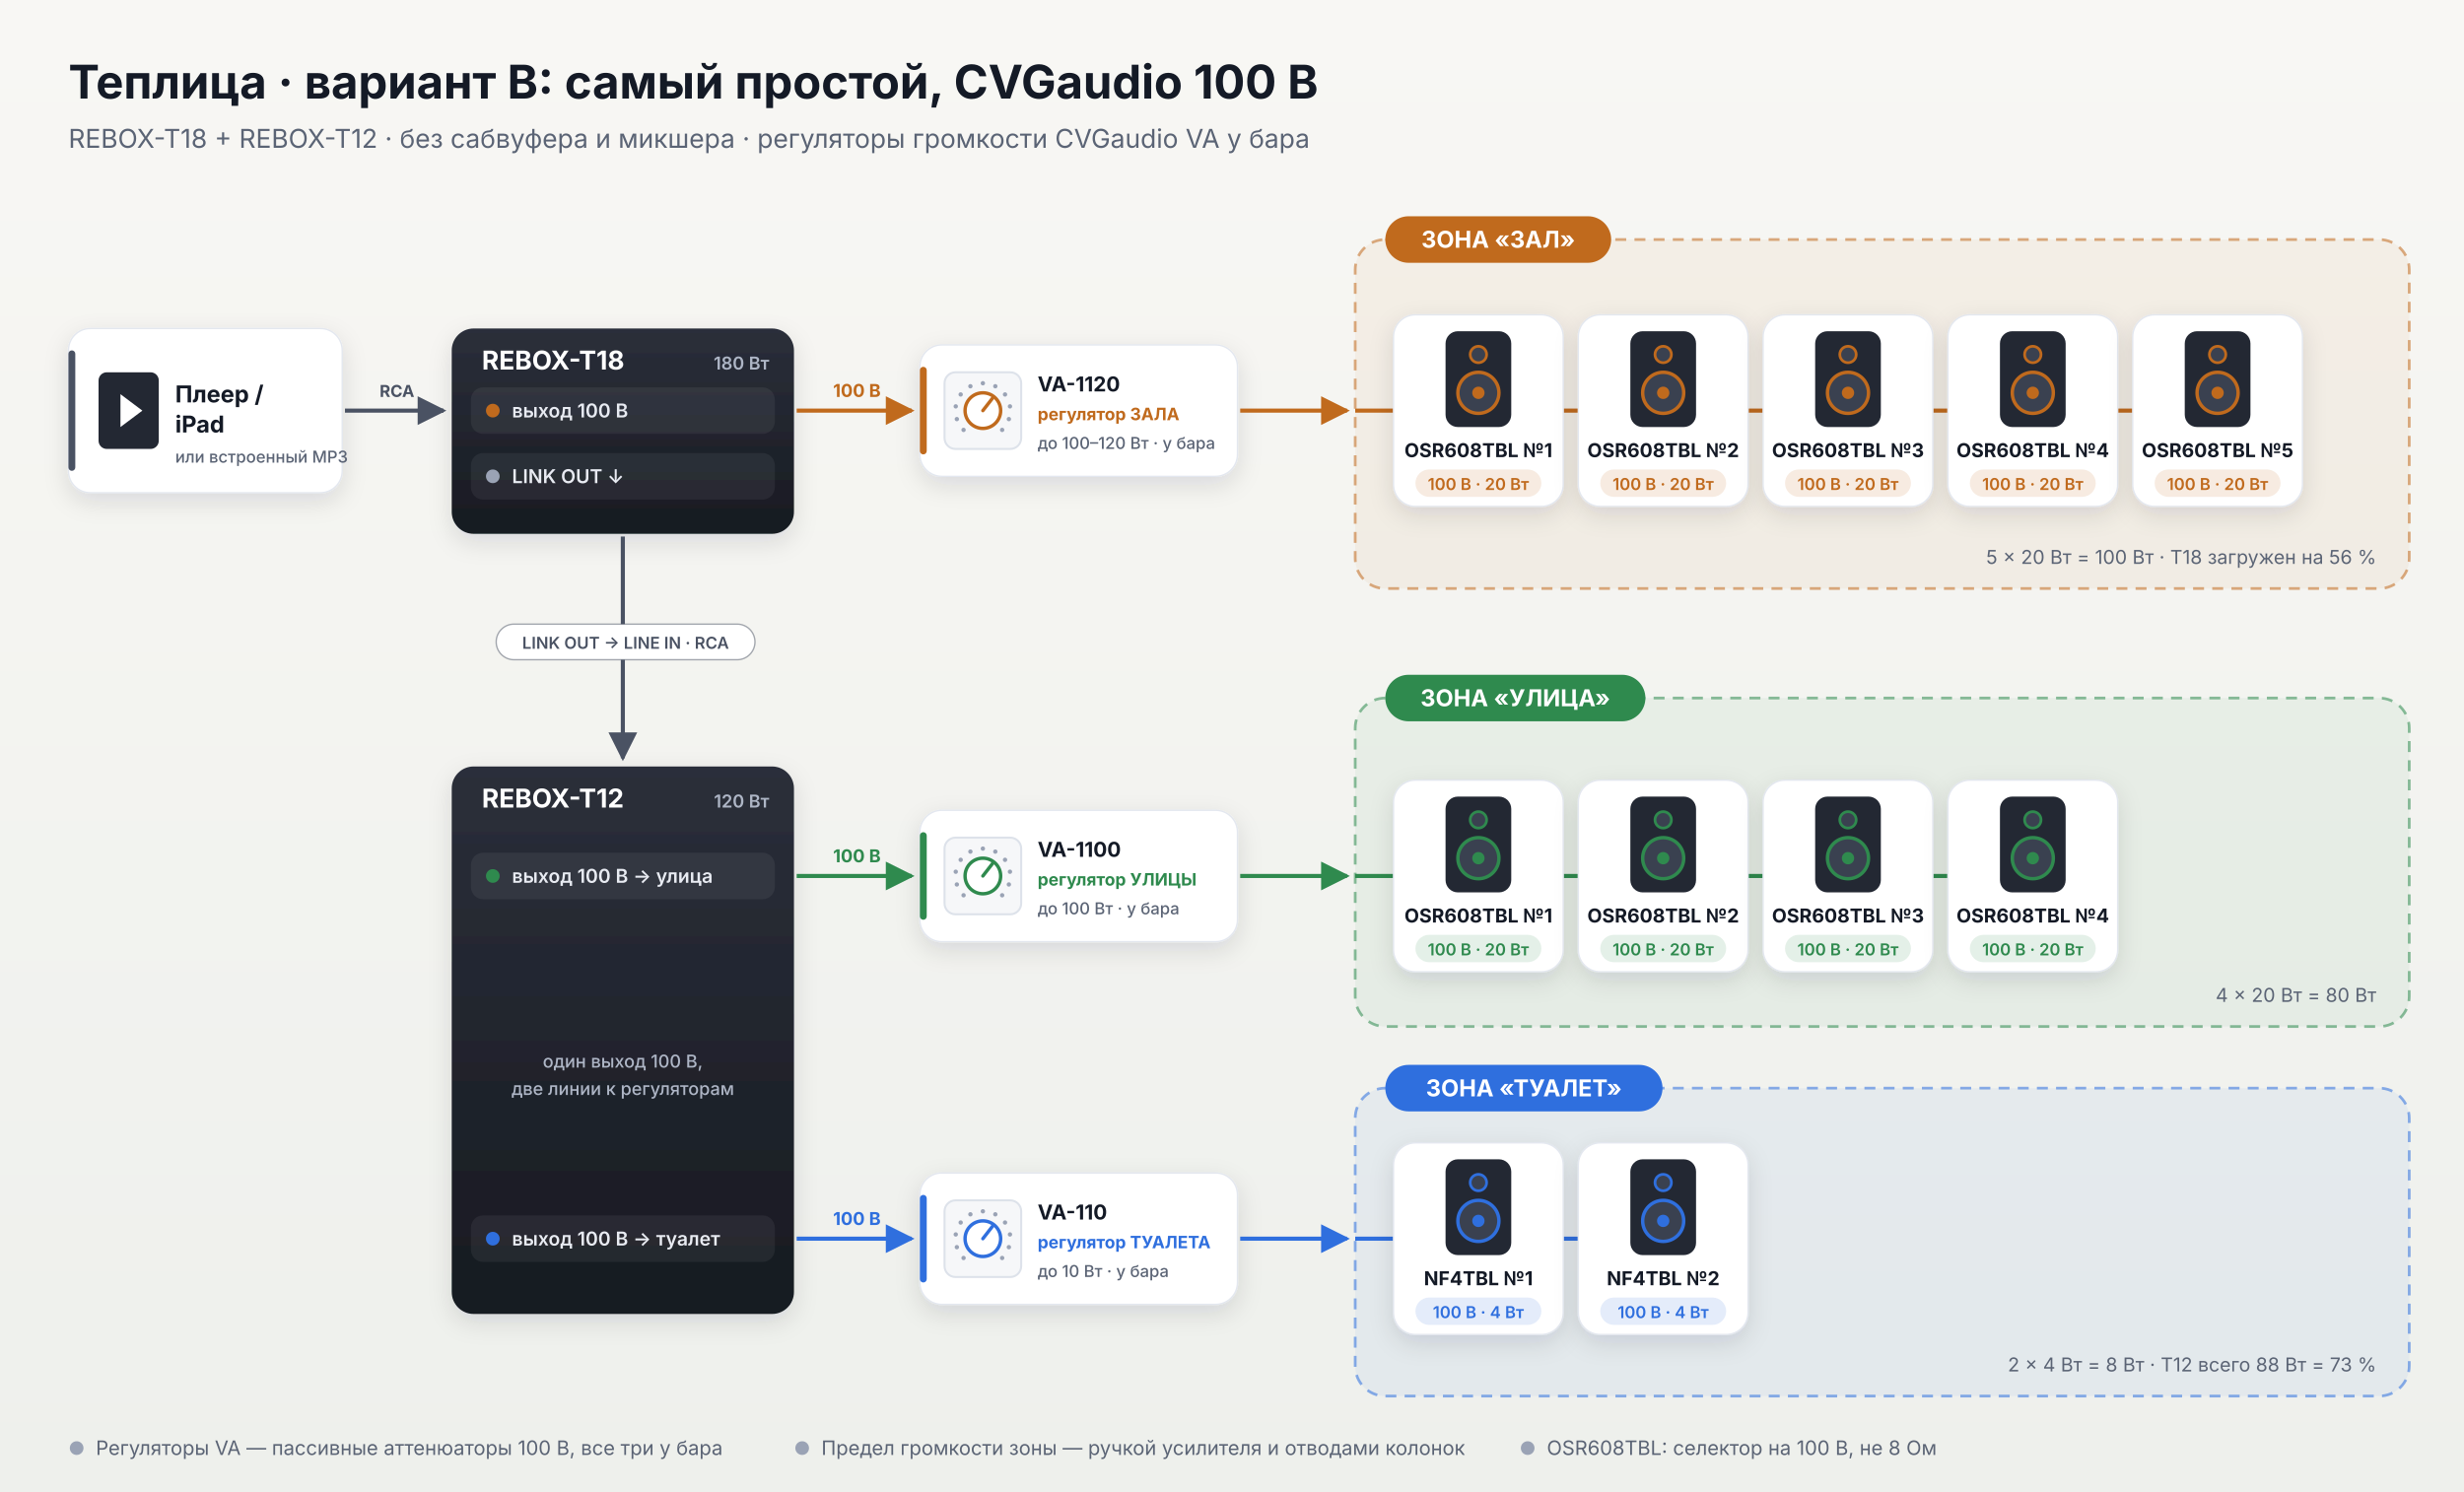
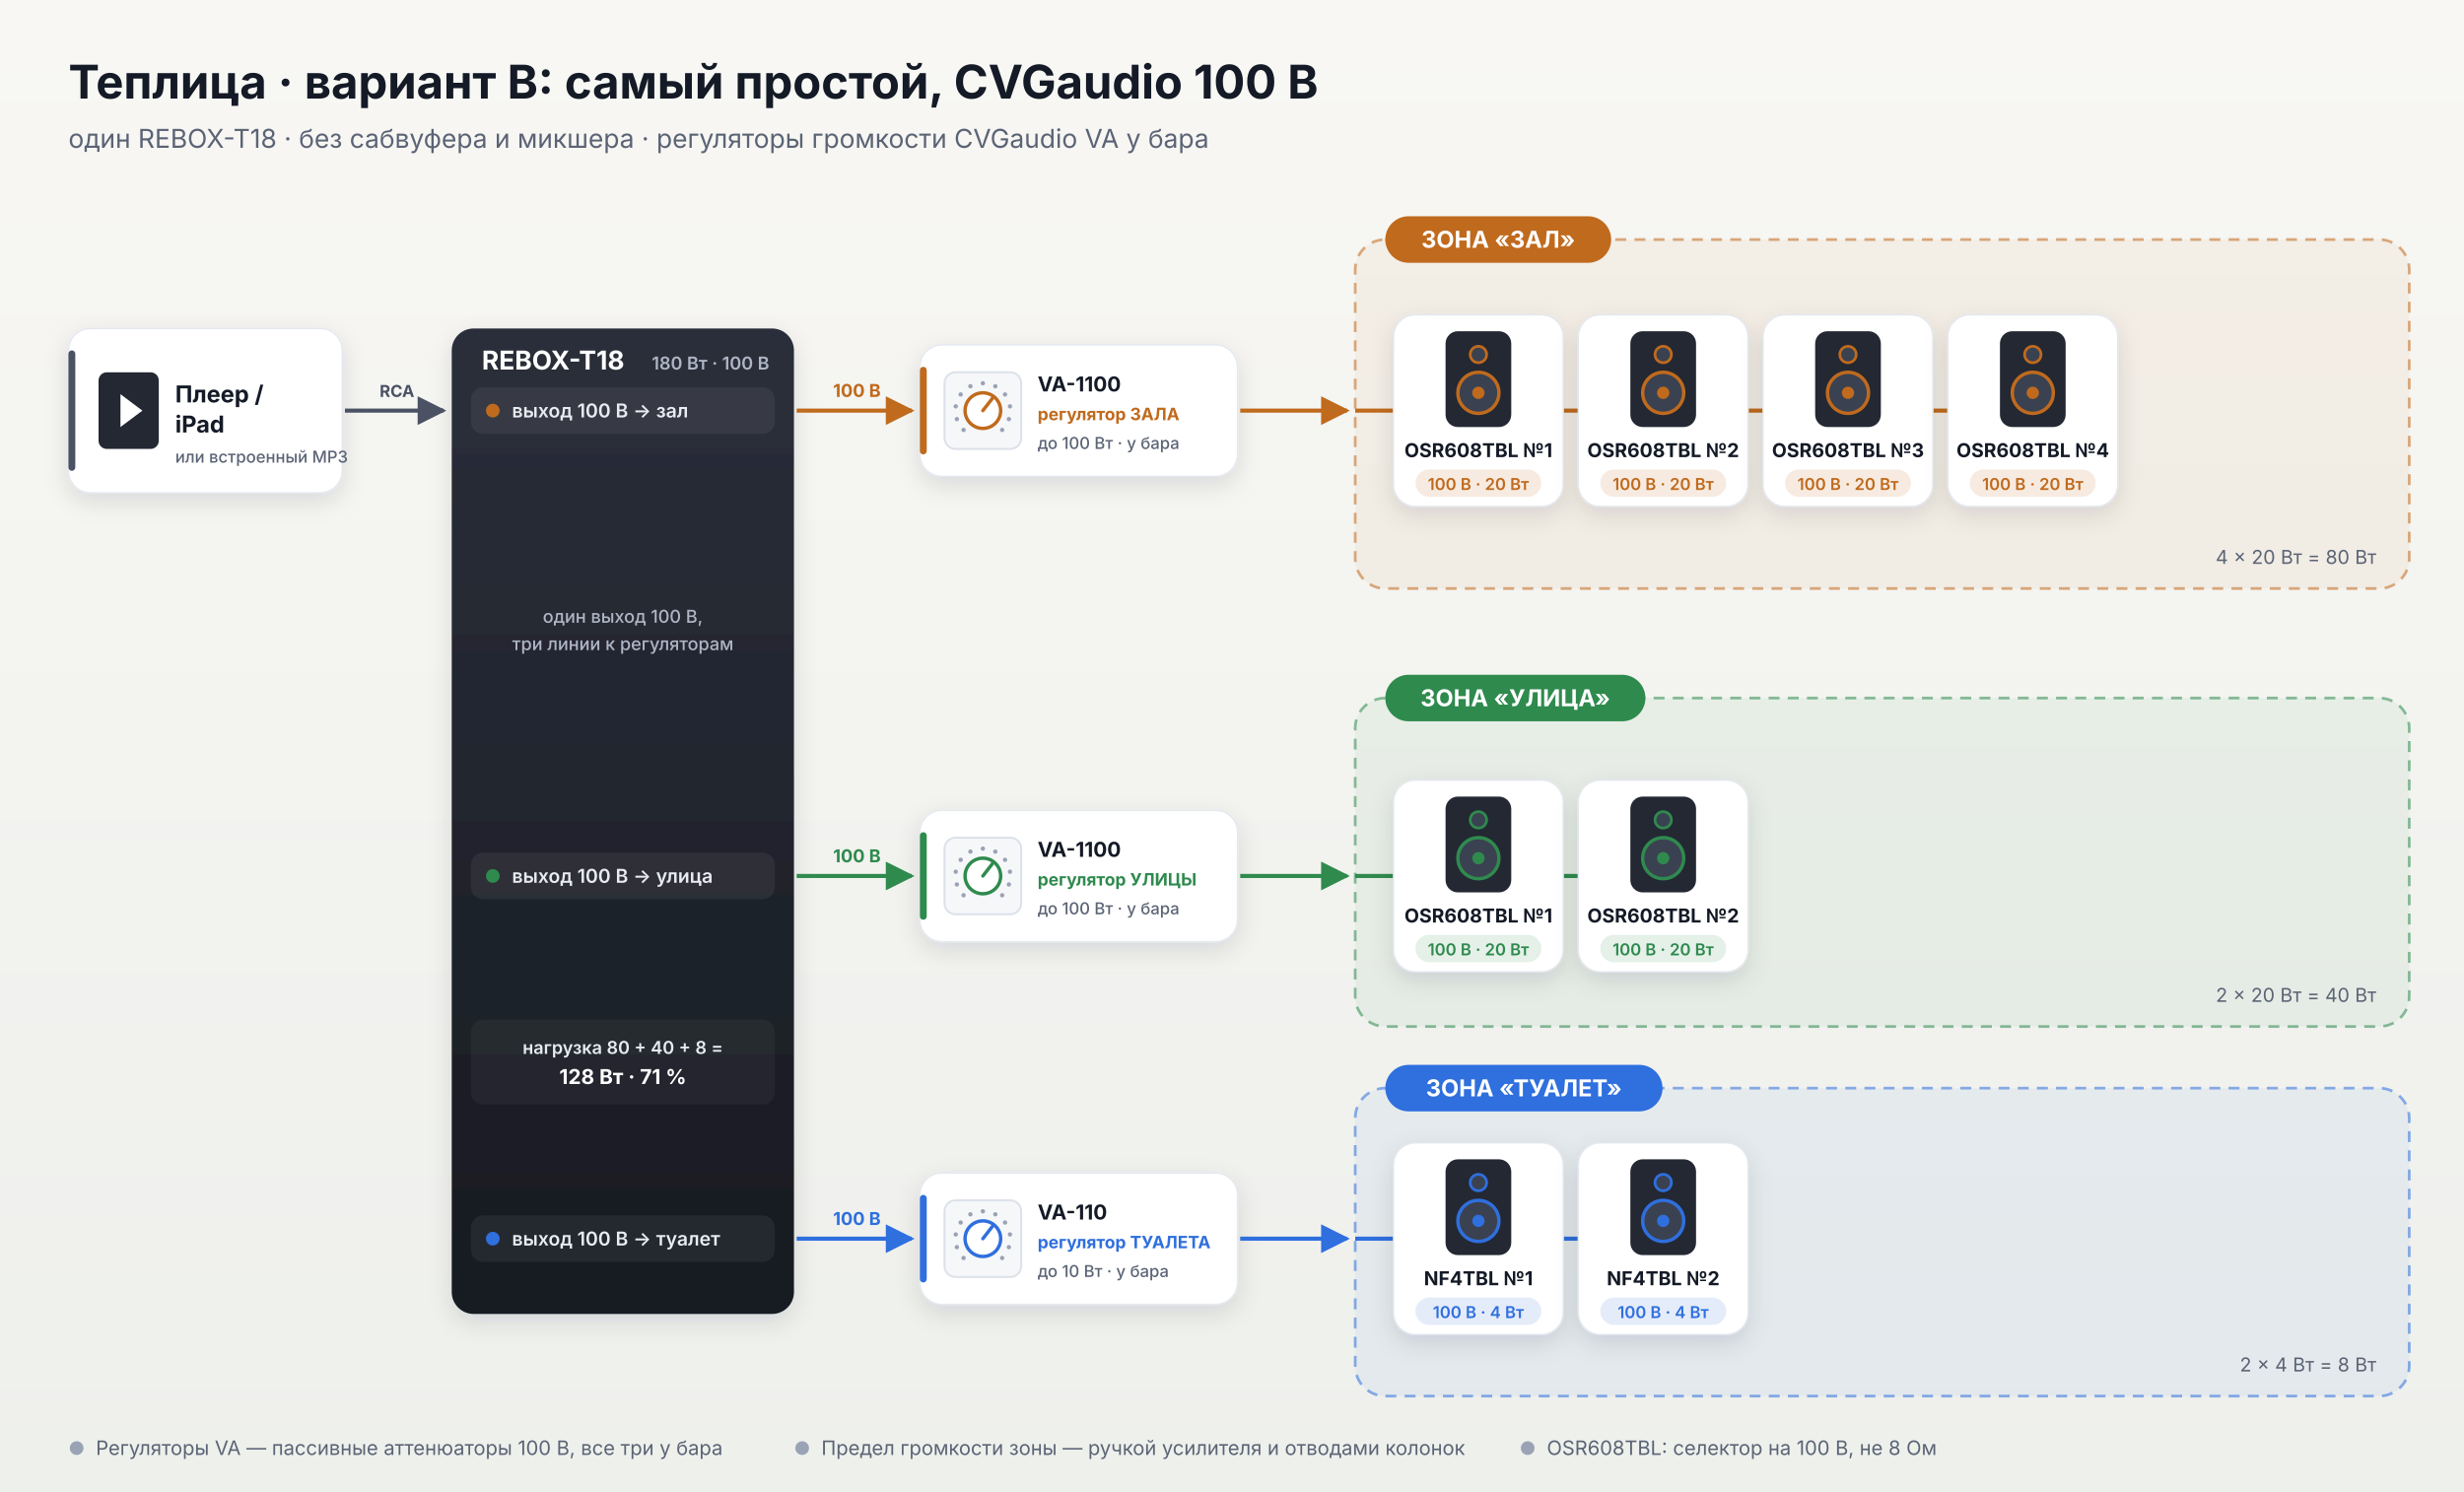
<svg xmlns="http://www.w3.org/2000/svg" width="1800" height="1090" viewBox="0 0 1800 1090" font-family="Inter, 'Segoe UI', Roboto, Arial, sans-serif">
  <defs>
    <linearGradient id="bg" x1="0" y1="0" x2="0" y2="1">
      <stop offset="0" stop-color="#f8f7f4" />
      <stop offset="1" stop-color="#eef0ec" />
    </linearGradient>
    <linearGradient id="amp" x1="0" y1="0" x2="0" y2="1">
      <stop offset="0" stop-color="#2b2f3a" />
      <stop offset="1" stop-color="#171a21" />
    </linearGradient>
    <linearGradient id="wood" x1="0" y1="0" x2="1" y2="1">
      <stop offset="0" stop-color="#9a6337" />
      <stop offset="1" stop-color="#6b3f1f" />
    </linearGradient>
    <filter id="sh" x="-20%" y="-20%" width="140%" height="160%">
      <feDropShadow dx="0" dy="6" stdDeviation="9" flood-color="#1b2433" flood-opacity="0.12" />
    </filter>
    <marker id="arh" viewBox="0 0 10 10" refX="9" refY="5" markerWidth="7" markerHeight="7" orient="auto">
      <path d="M0,0 L10,5 L0,10 z" fill="#c06a1d" />
    </marker>
    <marker id="ars" viewBox="0 0 10 10" refX="9" refY="5" markerWidth="7" markerHeight="7" orient="auto">
      <path d="M0,0 L10,5 L0,10 z" fill="#2f8a4e" />
    </marker>
    <marker id="arw" viewBox="0 0 10 10" refX="9" refY="5" markerWidth="7" markerHeight="7" orient="auto">
      <path d="M0,0 L10,5 L0,10 z" fill="#2f6fde" />
    </marker>
    <marker id="ark" viewBox="0 0 10 10" refX="9" refY="5" markerWidth="7" markerHeight="7" orient="auto">
      <path d="M0,0 L10,5 L0,10 z" fill="#4a5263" />
    </marker>
  </defs>
  <rect width="1800" height="1090" fill="url(#bg)" />
  <text x="50" y="72" font-size="34" font-weight="700" fill="#141a26">Теплица · вариант B: самый простой, CVGaudio 100 В</text>
-   <text x="50" y="108" font-size="19" fill="#5b6475">REBOX-T18 + REBOX-T12 · без сабвуфера и микшера · регуляторы громкости CVGaudio VA у бара</text>
+   <text x="50" y="108" font-size="19" fill="#5b6475">один REBOX-T18 · без сабвуфера и микшера · регуляторы громкости CVGaudio VA у бара</text>
  <rect x="990" y="175" width="770" height="255" rx="22" fill="#c06a1d" fill-opacity="0.06" stroke="#c06a1d" stroke-opacity="0.55" stroke-width="2" stroke-dasharray="8 6" />
  <rect x="1012" y="158" width="165.0" height="34" rx="17" fill="#c06a1d" />
  <text x="1094.5" y="181" text-anchor="middle" font-size="17" font-weight="700" fill="#ffffff">ЗОНА «ЗАЛ»</text>
-   <text x="1736" y="412" text-anchor="end" font-size="14" font-weight="400" fill="#5b6475">5 × 20 Вт = 100 Вт · T18 загружен на 56 %</text>
+   <text x="1736" y="412" text-anchor="end" font-size="14" font-weight="400" fill="#5b6475">4 × 20 Вт = 80 Вт</text>
  <rect x="990" y="510" width="770" height="240" rx="22" fill="#2f8a4e" fill-opacity="0.06" stroke="#2f8a4e" stroke-opacity="0.55" stroke-width="2" stroke-dasharray="8 6" />
  <rect x="1012" y="493" width="190.0" height="34" rx="17" fill="#2f8a4e" />
  <text x="1107.0" y="516" text-anchor="middle" font-size="17" font-weight="700" fill="#ffffff">ЗОНА «УЛИЦА»</text>
-   <text x="1736" y="732" text-anchor="end" font-size="14" font-weight="400" fill="#5b6475">4 × 20 Вт = 80 Вт</text>
+   <text x="1736" y="732" text-anchor="end" font-size="14" font-weight="400" fill="#5b6475">2 × 20 Вт = 40 Вт</text>
  <rect x="990" y="795" width="770" height="225" rx="22" fill="#2f6fde" fill-opacity="0.06" stroke="#2f6fde" stroke-opacity="0.55" stroke-width="2" stroke-dasharray="8 6" />
  <rect x="1012" y="778" width="202.5" height="34" rx="17" fill="#2f6fde" />
  <text x="1113.25" y="801" text-anchor="middle" font-size="17" font-weight="700" fill="#ffffff">ЗОНА «ТУАЛЕТ»</text>
-   <text x="1736" y="1002" text-anchor="end" font-size="14" font-weight="400" fill="#5b6475">2 × 4 Вт = 8 Вт · T12 всего 88 Вт = 73 %</text>
-   <line x1="990" y1="300" x2="1620" y2="300" stroke="#c06a1d" stroke-width="3" />
+   <text x="1736" y="1002" text-anchor="end" font-size="14" font-weight="400" fill="#5b6475">2 × 4 Вт = 8 Вт</text>
+   <line x1="990" y1="300" x2="1485" y2="300" stroke="#c06a1d" stroke-width="3" />
  <g filter="url(#sh)">
    <rect x="1018.0" y="230" width="124" height="140" rx="16" fill="#ffffff" stroke="#e3e7ef" />
  </g>
  <rect x="1056" y="242" width="48" height="70" rx="9" fill="#232833" />
  <circle cx="1080" cy="259" r="6" fill="#3a4150" stroke="#c06a1d" stroke-width="2" />
  <circle cx="1080" cy="287" r="15" fill="#3a4150" stroke="#c06a1d" stroke-width="2.5" />
  <circle cx="1080" cy="287" r="4.5" fill="#c06a1d" />
  <text x="1080" y="334" text-anchor="middle" font-size="14" font-weight="700" fill="#141a26">OSR608TBL №1</text>
  <rect x="1034" y="343" width="92" height="20" rx="10" fill="#c06a1d" fill-opacity="0.13" />
  <text x="1080" y="358" text-anchor="middle" font-size="12" font-weight="600" fill="#c06a1d">100 В · 20 Вт</text>
  <g filter="url(#sh)">
    <rect x="1153.0" y="230" width="124" height="140" rx="16" fill="#ffffff" stroke="#e3e7ef" />
  </g>
  <rect x="1191" y="242" width="48" height="70" rx="9" fill="#232833" />
  <circle cx="1215" cy="259" r="6" fill="#3a4150" stroke="#c06a1d" stroke-width="2" />
  <circle cx="1215" cy="287" r="15" fill="#3a4150" stroke="#c06a1d" stroke-width="2.5" />
  <circle cx="1215" cy="287" r="4.5" fill="#c06a1d" />
  <text x="1215" y="334" text-anchor="middle" font-size="14" font-weight="700" fill="#141a26">OSR608TBL №2</text>
  <rect x="1169" y="343" width="92" height="20" rx="10" fill="#c06a1d" fill-opacity="0.13" />
  <text x="1215" y="358" text-anchor="middle" font-size="12" font-weight="600" fill="#c06a1d">100 В · 20 Вт</text>
  <g filter="url(#sh)">
    <rect x="1288.0" y="230" width="124" height="140" rx="16" fill="#ffffff" stroke="#e3e7ef" />
  </g>
  <rect x="1326" y="242" width="48" height="70" rx="9" fill="#232833" />
  <circle cx="1350" cy="259" r="6" fill="#3a4150" stroke="#c06a1d" stroke-width="2" />
  <circle cx="1350" cy="287" r="15" fill="#3a4150" stroke="#c06a1d" stroke-width="2.5" />
  <circle cx="1350" cy="287" r="4.5" fill="#c06a1d" />
  <text x="1350" y="334" text-anchor="middle" font-size="14" font-weight="700" fill="#141a26">OSR608TBL №3</text>
  <rect x="1304" y="343" width="92" height="20" rx="10" fill="#c06a1d" fill-opacity="0.13" />
  <text x="1350" y="358" text-anchor="middle" font-size="12" font-weight="600" fill="#c06a1d">100 В · 20 Вт</text>
  <g filter="url(#sh)">
    <rect x="1423.0" y="230" width="124" height="140" rx="16" fill="#ffffff" stroke="#e3e7ef" />
  </g>
  <rect x="1461" y="242" width="48" height="70" rx="9" fill="#232833" />
  <circle cx="1485" cy="259" r="6" fill="#3a4150" stroke="#c06a1d" stroke-width="2" />
  <circle cx="1485" cy="287" r="15" fill="#3a4150" stroke="#c06a1d" stroke-width="2.5" />
  <circle cx="1485" cy="287" r="4.5" fill="#c06a1d" />
  <text x="1485" y="334" text-anchor="middle" font-size="14" font-weight="700" fill="#141a26">OSR608TBL №4</text>
  <rect x="1439" y="343" width="92" height="20" rx="10" fill="#c06a1d" fill-opacity="0.13" />
  <text x="1485" y="358" text-anchor="middle" font-size="12" font-weight="600" fill="#c06a1d">100 В · 20 Вт</text>
-   <g filter="url(#sh)">
-     <rect x="1558.0" y="230" width="124" height="140" rx="16" fill="#ffffff" stroke="#e3e7ef" />
-   </g>
-   <rect x="1596" y="242" width="48" height="70" rx="9" fill="#232833" />
-   <circle cx="1620" cy="259" r="6" fill="#3a4150" stroke="#c06a1d" stroke-width="2" />
-   <circle cx="1620" cy="287" r="15" fill="#3a4150" stroke="#c06a1d" stroke-width="2.5" />
-   <circle cx="1620" cy="287" r="4.5" fill="#c06a1d" />
-   <text x="1620" y="334" text-anchor="middle" font-size="14" font-weight="700" fill="#141a26">OSR608TBL №5</text>
-   <rect x="1574" y="343" width="92" height="20" rx="10" fill="#c06a1d" fill-opacity="0.13" />
-   <text x="1620" y="358" text-anchor="middle" font-size="12" font-weight="600" fill="#c06a1d">100 В · 20 Вт</text>
-   <line x1="990" y1="640" x2="1485" y2="640" stroke="#2f8a4e" stroke-width="3" />
+   <line x1="990" y1="640" x2="1215" y2="640" stroke="#2f8a4e" stroke-width="3" />
  <g filter="url(#sh)">
    <rect x="1018.0" y="570" width="124" height="140" rx="16" fill="#ffffff" stroke="#e3e7ef" />
  </g>
  <rect x="1056" y="582" width="48" height="70" rx="9" fill="#232833" />
  <circle cx="1080" cy="599" r="6" fill="#3a4150" stroke="#2f8a4e" stroke-width="2" />
  <circle cx="1080" cy="627" r="15" fill="#3a4150" stroke="#2f8a4e" stroke-width="2.5" />
  <circle cx="1080" cy="627" r="4.5" fill="#2f8a4e" />
  <text x="1080" y="674" text-anchor="middle" font-size="14" font-weight="700" fill="#141a26">OSR608TBL №1</text>
  <rect x="1034" y="683" width="92" height="20" rx="10" fill="#2f8a4e" fill-opacity="0.13" />
  <text x="1080" y="698" text-anchor="middle" font-size="12" font-weight="600" fill="#2f8a4e">100 В · 20 Вт</text>
  <g filter="url(#sh)">
    <rect x="1153.0" y="570" width="124" height="140" rx="16" fill="#ffffff" stroke="#e3e7ef" />
  </g>
  <rect x="1191" y="582" width="48" height="70" rx="9" fill="#232833" />
  <circle cx="1215" cy="599" r="6" fill="#3a4150" stroke="#2f8a4e" stroke-width="2" />
  <circle cx="1215" cy="627" r="15" fill="#3a4150" stroke="#2f8a4e" stroke-width="2.5" />
  <circle cx="1215" cy="627" r="4.5" fill="#2f8a4e" />
  <text x="1215" y="674" text-anchor="middle" font-size="14" font-weight="700" fill="#141a26">OSR608TBL №2</text>
  <rect x="1169" y="683" width="92" height="20" rx="10" fill="#2f8a4e" fill-opacity="0.13" />
  <text x="1215" y="698" text-anchor="middle" font-size="12" font-weight="600" fill="#2f8a4e">100 В · 20 Вт</text>
-   <g filter="url(#sh)">
-     <rect x="1288.0" y="570" width="124" height="140" rx="16" fill="#ffffff" stroke="#e3e7ef" />
-   </g>
-   <rect x="1326" y="582" width="48" height="70" rx="9" fill="#232833" />
-   <circle cx="1350" cy="599" r="6" fill="#3a4150" stroke="#2f8a4e" stroke-width="2" />
-   <circle cx="1350" cy="627" r="15" fill="#3a4150" stroke="#2f8a4e" stroke-width="2.5" />
-   <circle cx="1350" cy="627" r="4.5" fill="#2f8a4e" />
-   <text x="1350" y="674" text-anchor="middle" font-size="14" font-weight="700" fill="#141a26">OSR608TBL №3</text>
-   <rect x="1304" y="683" width="92" height="20" rx="10" fill="#2f8a4e" fill-opacity="0.13" />
-   <text x="1350" y="698" text-anchor="middle" font-size="12" font-weight="600" fill="#2f8a4e">100 В · 20 Вт</text>
-   <g filter="url(#sh)">
-     <rect x="1423.0" y="570" width="124" height="140" rx="16" fill="#ffffff" stroke="#e3e7ef" />
-   </g>
-   <rect x="1461" y="582" width="48" height="70" rx="9" fill="#232833" />
-   <circle cx="1485" cy="599" r="6" fill="#3a4150" stroke="#2f8a4e" stroke-width="2" />
-   <circle cx="1485" cy="627" r="15" fill="#3a4150" stroke="#2f8a4e" stroke-width="2.5" />
-   <circle cx="1485" cy="627" r="4.5" fill="#2f8a4e" />
-   <text x="1485" y="674" text-anchor="middle" font-size="14" font-weight="700" fill="#141a26">OSR608TBL №4</text>
-   <rect x="1439" y="683" width="92" height="20" rx="10" fill="#2f8a4e" fill-opacity="0.13" />
-   <text x="1485" y="698" text-anchor="middle" font-size="12" font-weight="600" fill="#2f8a4e">100 В · 20 Вт</text>
  <line x1="990" y1="905" x2="1215" y2="905" stroke="#2f6fde" stroke-width="3" />
  <g filter="url(#sh)">
    <rect x="1018.0" y="835" width="124" height="140" rx="16" fill="#ffffff" stroke="#e3e7ef" />
  </g>
  <rect x="1056" y="847" width="48" height="70" rx="9" fill="#232833" />
  <circle cx="1080" cy="864" r="6" fill="#3a4150" stroke="#2f6fde" stroke-width="2" />
  <circle cx="1080" cy="892" r="15" fill="#3a4150" stroke="#2f6fde" stroke-width="2.5" />
  <circle cx="1080" cy="892" r="4.5" fill="#2f6fde" />
  <text x="1080" y="939" text-anchor="middle" font-size="14" font-weight="700" fill="#141a26">NF4TBL №1</text>
  <rect x="1034" y="948" width="92" height="20" rx="10" fill="#2f6fde" fill-opacity="0.13" />
  <text x="1080" y="963" text-anchor="middle" font-size="12" font-weight="600" fill="#2f6fde">100 В · 4 Вт</text>
  <g filter="url(#sh)">
    <rect x="1153.0" y="835" width="124" height="140" rx="16" fill="#ffffff" stroke="#e3e7ef" />
  </g>
  <rect x="1191" y="847" width="48" height="70" rx="9" fill="#232833" />
  <circle cx="1215" cy="864" r="6" fill="#3a4150" stroke="#2f6fde" stroke-width="2" />
  <circle cx="1215" cy="892" r="15" fill="#3a4150" stroke="#2f6fde" stroke-width="2.5" />
  <circle cx="1215" cy="892" r="4.5" fill="#2f6fde" />
  <text x="1215" y="939" text-anchor="middle" font-size="14" font-weight="700" fill="#141a26">NF4TBL №2</text>
  <rect x="1169" y="948" width="92" height="20" rx="10" fill="#2f6fde" fill-opacity="0.13" />
  <text x="1215" y="963" text-anchor="middle" font-size="12" font-weight="600" fill="#2f6fde">100 В · 4 Вт</text>
  <g filter="url(#sh)">
    <rect x="672" y="252.0" width="232" height="96" rx="16" fill="#ffffff" stroke="#e3e7ef" />
  </g>
  <rect x="672" y="268.0" width="5" height="64" rx="2.5" fill="#c06a1d" />
  <rect x="690" y="272.0" width="56" height="56" rx="8" fill="#f6f7f9" stroke="#dde2ea" stroke-width="1.5" />
  <circle cx="703.9" cy="314.1" r="1.6" fill="#9aa3b5" />
  <circle cx="699.0" cy="306.2" r="1.6" fill="#9aa3b5" />
  <circle cx="698.2" cy="296.9" r="1.6" fill="#9aa3b5" />
  <circle cx="701.8" cy="288.2" r="1.6" fill="#9aa3b5" />
  <circle cx="708.9" cy="282.2" r="1.6" fill="#9aa3b5" />
  <circle cx="718.0" cy="280.0" r="1.6" fill="#9aa3b5" />
  <circle cx="727.1" cy="282.2" r="1.6" fill="#9aa3b5" />
  <circle cx="734.2" cy="288.2" r="1.6" fill="#9aa3b5" />
  <circle cx="737.8" cy="296.9" r="1.6" fill="#9aa3b5" />
  <circle cx="737.0" cy="306.2" r="1.6" fill="#9aa3b5" />
  <circle cx="732.1" cy="314.1" r="1.6" fill="#9aa3b5" />
  <circle cx="718" cy="300.0" r="13" fill="#ffffff" stroke="#c06a1d" stroke-width="2.5" />
  <line x1="718" y1="300.0" x2="725" y2="291.0" stroke="#c06a1d" stroke-width="2.5" stroke-linecap="round" />
-   <text x="758" y="286.0" text-anchor="start" font-size="15" font-weight="700" fill="#141a26">VA-1120</text>
+   <text x="758" y="286.0" text-anchor="start" font-size="15" font-weight="700" fill="#141a26">VA-1100</text>
  <text x="758" y="307.0" text-anchor="start" font-size="12.5" font-weight="700" fill="#c06a1d">регулятор ЗАЛА</text>
-   <text x="758" y="328.0" text-anchor="start" font-size="12" font-weight="500" fill="#5b6475">до 100–120 Вт · у бара</text>
+   <text x="758" y="328.0" text-anchor="start" font-size="12" font-weight="500" fill="#5b6475">до 100 Вт · у бара</text>
  <g filter="url(#sh)">
    <rect x="672" y="592.0" width="232" height="96" rx="16" fill="#ffffff" stroke="#e3e7ef" />
  </g>
  <rect x="672" y="608.0" width="5" height="64" rx="2.5" fill="#2f8a4e" />
  <rect x="690" y="612.0" width="56" height="56" rx="8" fill="#f6f7f9" stroke="#dde2ea" stroke-width="1.5" />
  <circle cx="703.9" cy="654.1" r="1.6" fill="#9aa3b5" />
  <circle cx="699.0" cy="646.2" r="1.6" fill="#9aa3b5" />
  <circle cx="698.2" cy="636.9" r="1.6" fill="#9aa3b5" />
  <circle cx="701.8" cy="628.2" r="1.6" fill="#9aa3b5" />
  <circle cx="708.9" cy="622.2" r="1.6" fill="#9aa3b5" />
  <circle cx="718.0" cy="620.0" r="1.6" fill="#9aa3b5" />
  <circle cx="727.1" cy="622.2" r="1.6" fill="#9aa3b5" />
  <circle cx="734.2" cy="628.2" r="1.6" fill="#9aa3b5" />
  <circle cx="737.8" cy="636.9" r="1.6" fill="#9aa3b5" />
  <circle cx="737.0" cy="646.2" r="1.6" fill="#9aa3b5" />
  <circle cx="732.1" cy="654.1" r="1.6" fill="#9aa3b5" />
  <circle cx="718" cy="640.0" r="13" fill="#ffffff" stroke="#2f8a4e" stroke-width="2.5" />
  <line x1="718" y1="640.0" x2="725" y2="631.0" stroke="#2f8a4e" stroke-width="2.5" stroke-linecap="round" />
  <text x="758" y="626.0" text-anchor="start" font-size="15" font-weight="700" fill="#141a26">VA-1100</text>
  <text x="758" y="647.0" text-anchor="start" font-size="12.5" font-weight="700" fill="#2f8a4e">регулятор УЛИЦЫ</text>
  <text x="758" y="668.0" text-anchor="start" font-size="12" font-weight="500" fill="#5b6475">до 100 Вт · у бара</text>
  <g filter="url(#sh)">
    <rect x="672" y="857.0" width="232" height="96" rx="16" fill="#ffffff" stroke="#e3e7ef" />
  </g>
  <rect x="672" y="873.0" width="5" height="64" rx="2.5" fill="#2f6fde" />
  <rect x="690" y="877.0" width="56" height="56" rx="8" fill="#f6f7f9" stroke="#dde2ea" stroke-width="1.5" />
  <circle cx="703.9" cy="919.1" r="1.6" fill="#9aa3b5" />
  <circle cx="699.0" cy="911.2" r="1.6" fill="#9aa3b5" />
  <circle cx="698.2" cy="901.9" r="1.6" fill="#9aa3b5" />
  <circle cx="701.8" cy="893.2" r="1.6" fill="#9aa3b5" />
  <circle cx="708.9" cy="887.2" r="1.6" fill="#9aa3b5" />
  <circle cx="718.0" cy="885.0" r="1.6" fill="#9aa3b5" />
  <circle cx="727.1" cy="887.2" r="1.6" fill="#9aa3b5" />
  <circle cx="734.2" cy="893.2" r="1.6" fill="#9aa3b5" />
  <circle cx="737.8" cy="901.9" r="1.6" fill="#9aa3b5" />
  <circle cx="737.0" cy="911.2" r="1.6" fill="#9aa3b5" />
  <circle cx="732.1" cy="919.1" r="1.6" fill="#9aa3b5" />
  <circle cx="718" cy="905.0" r="13" fill="#ffffff" stroke="#2f6fde" stroke-width="2.5" />
  <line x1="718" y1="905.0" x2="725" y2="896.0" stroke="#2f6fde" stroke-width="2.5" stroke-linecap="round" />
  <text x="758" y="891.0" text-anchor="start" font-size="15" font-weight="700" fill="#141a26">VA-110</text>
  <text x="758" y="912.0" text-anchor="start" font-size="12.5" font-weight="700" fill="#2f6fde">регулятор ТУАЛЕТА</text>
  <text x="758" y="933.0" text-anchor="start" font-size="12" font-weight="500" fill="#5b6475">до 10 Вт · у бара</text>
  <g filter="url(#sh)">
-     <rect x="330" y="240" width="250" height="150" rx="16" fill="url(#amp)" stroke="none" />
+     <rect x="330" y="240" width="250" height="720" rx="16" fill="url(#amp)" stroke="none" />
  </g>
  <text x="352" y="270" text-anchor="start" font-size="19" font-weight="700" fill="#ffffff">REBOX-T18</text>
-   <text x="562" y="270" text-anchor="end" font-size="13" font-weight="600" fill="#aeb6c6">180 Вт</text>
+   <text x="562" y="270" text-anchor="end" font-size="13" font-weight="600" fill="#aeb6c6">180 Вт · 100 В</text>
  <rect x="344" y="283" width="222" height="34" rx="9" fill="#ffffff" fill-opacity="0.06" />
  <circle cx="360" cy="300" r="5" fill="#c06a1d" />
-   <text x="374" y="305" text-anchor="start" font-size="14" font-weight="600" fill="#e8ebf2">выход 100 В</text>
-   <rect x="344" y="331" width="222" height="34" rx="9" fill="#ffffff" fill-opacity="0.06" />
-   <circle cx="360" cy="348" r="5" fill="#9aa3b5" />
-   <text x="374" y="353" text-anchor="start" font-size="14" font-weight="600" fill="#e8ebf2">LINK OUT ↓</text>
-   <g filter="url(#sh)">
-     <rect x="330" y="560" width="250" height="400" rx="16" fill="url(#amp)" stroke="none" />
-   </g>
-   <text x="352" y="590" text-anchor="start" font-size="19" font-weight="700" fill="#ffffff">REBOX-T12</text>
-   <text x="562" y="590" text-anchor="end" font-size="13" font-weight="600" fill="#aeb6c6">120 Вт</text>
+   <text x="374" y="305" text-anchor="start" font-size="14" font-weight="600" fill="#e8ebf2">выход 100 В → зал</text>
  <rect x="344" y="623" width="222" height="34" rx="9" fill="#ffffff" fill-opacity="0.06" />
  <circle cx="360" cy="640" r="5" fill="#2f8a4e" />
  <text x="374" y="645" text-anchor="start" font-size="14" font-weight="600" fill="#e8ebf2">выход 100 В → улица</text>
  <rect x="344" y="888" width="222" height="34" rx="9" fill="#ffffff" fill-opacity="0.06" />
  <circle cx="360" cy="905" r="5" fill="#2f6fde" />
  <text x="374" y="910" text-anchor="start" font-size="14" font-weight="600" fill="#e8ebf2">выход 100 В → туалет</text>
-   <text x="455.0" y="780" text-anchor="middle" font-size="13" font-weight="500" fill="#aeb6c6">один выход 100 В,</text>
-   <text x="455.0" y="800" text-anchor="middle" font-size="13" font-weight="500" fill="#aeb6c6">две линии к регуляторам</text>
-   <line x1="455.0" y1="392" x2="455.0" y2="554" stroke="#4a5263" stroke-width="3" marker-end="url(#ark)" />
-   <rect x="362.48" y="456" width="189.04" height="26" rx="13" fill="#ffffff" stroke="#4a5263" stroke-opacity="0.5" />
-   <text x="457.0" y="474" text-anchor="middle" font-size="12" font-weight="600" fill="#4a5263">LINK OUT → LINE IN · RCA</text>
+   <text x="455.0" y="455" text-anchor="middle" font-size="13" font-weight="500" fill="#aeb6c6">один выход 100 В,</text>
+   <text x="455.0" y="475" text-anchor="middle" font-size="13" font-weight="500" fill="#aeb6c6">три линии к регуляторам</text>
+   <rect x="344" y="745" width="222" height="62" rx="9" fill="#ffffff" fill-opacity="0.04" />
+   <text x="455.0" y="770" text-anchor="middle" font-size="13" font-weight="600" fill="#e8ebf2">нагрузка 80 + 40 + 8 =</text>
+   <text x="455.0" y="792" text-anchor="middle" font-size="15" font-weight="700" fill="#ffffff">128 Вт · 71 %</text>
  <line x1="582" y1="300" x2="666" y2="300" stroke="#c06a1d" stroke-width="3" marker-end="url(#arh)" />
  <text x="626.0" y="290" text-anchor="middle" font-size="13" font-weight="700" fill="#c06a1d">100 В</text>
  <line x1="906" y1="300" x2="984" y2="300" stroke="#c06a1d" stroke-width="3" marker-end="url(#arh)" />
  <line x1="582" y1="640" x2="666" y2="640" stroke="#2f8a4e" stroke-width="3" marker-end="url(#ars)" />
  <text x="626.0" y="630" text-anchor="middle" font-size="13" font-weight="700" fill="#2f8a4e">100 В</text>
  <line x1="906" y1="640" x2="984" y2="640" stroke="#2f8a4e" stroke-width="3" marker-end="url(#ars)" />
  <line x1="582" y1="905" x2="666" y2="905" stroke="#2f6fde" stroke-width="3" marker-end="url(#arw)" />
  <text x="626.0" y="895" text-anchor="middle" font-size="13" font-weight="700" fill="#2f6fde">100 В</text>
  <line x1="906" y1="905" x2="984" y2="905" stroke="#2f6fde" stroke-width="3" marker-end="url(#arw)" />
  <g filter="url(#sh)">
    <rect x="50" y="240" width="200" height="120" rx="16" fill="#ffffff" stroke="#e3e7ef" />
  </g>
  <rect x="50" y="256" width="5" height="88" rx="2.5" fill="#4a5263" />
  <rect x="72" y="272" width="44" height="56" rx="6" fill="#232833" />
  <polygon points="88,288 104,300 88,312" fill="#ffffff" />
  <text x="128" y="294" text-anchor="start" font-size="17" font-weight="700" fill="#141a26">Плеер /</text>
  <text x="128" y="316" text-anchor="start" font-size="17" font-weight="700" fill="#141a26">iPad</text>
  <text x="128" y="338" text-anchor="start" font-size="12" font-weight="500" fill="#5b6475">или встроенный MP3</text>
  <line x1="252" y1="300" x2="324" y2="300" stroke="#4a5263" stroke-width="3" marker-end="url(#ark)" />
  <text x="290" y="290" text-anchor="middle" font-size="12" font-weight="700" fill="#4a5263">RCA</text>
  <circle cx="56" cy="1058" r="5" fill="#9aa3b5" />
  <text x="70" y="1063" text-anchor="start" font-size="14.5" font-weight="400" fill="#5b6475">Регуляторы VA — пассивные аттенюаторы 100 В, все три у бара</text>
  <circle cx="586" cy="1058" r="5" fill="#9aa3b5" />
  <text x="600" y="1063" text-anchor="start" font-size="14.5" font-weight="400" fill="#5b6475">Предел громкости зоны — ручкой усилителя и отводами колонок</text>
  <circle cx="1116" cy="1058" r="5" fill="#9aa3b5" />
  <text x="1130" y="1063" text-anchor="start" font-size="14.5" font-weight="400" fill="#5b6475">OSR608TBL: селектор на 100 В, не 8 Ом</text>
</svg>
